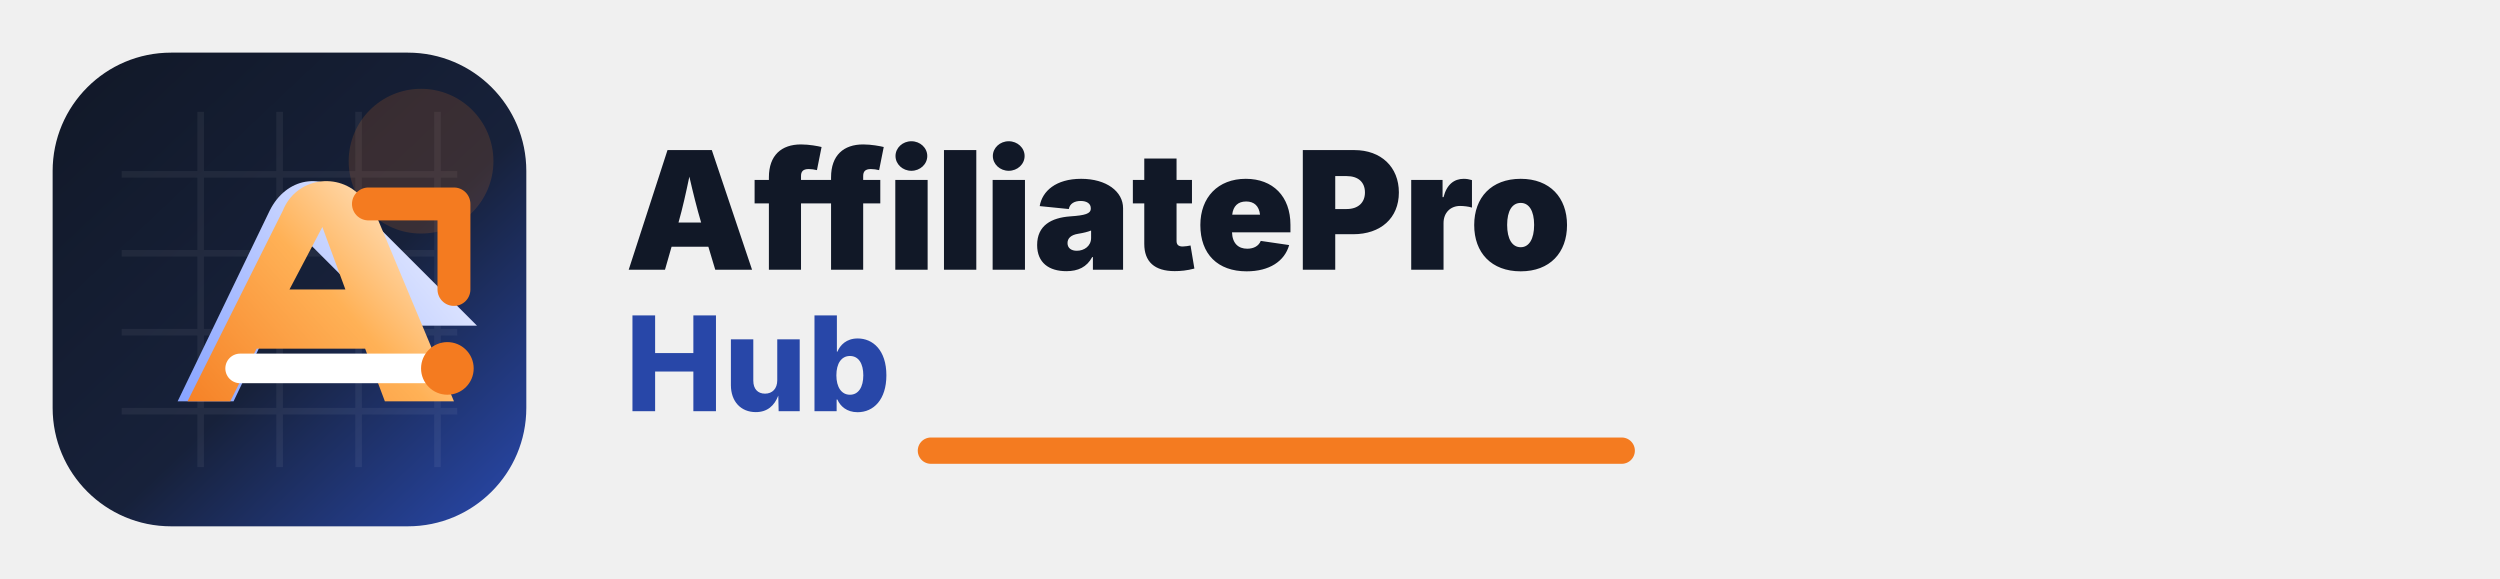
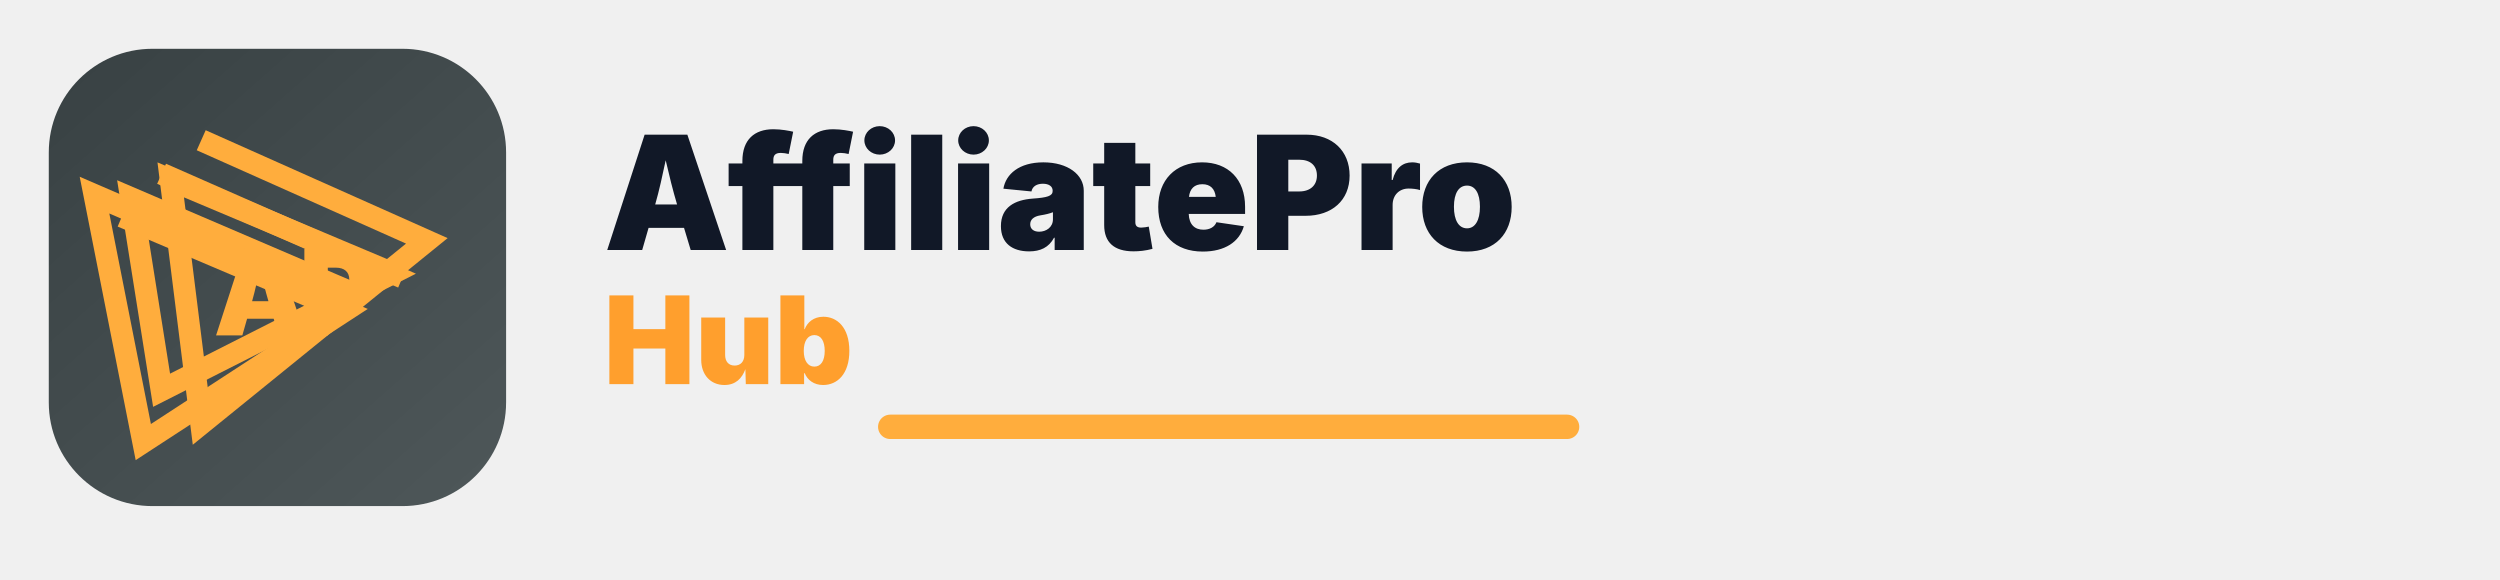
- <svg xmlns="http://www.w3.org/2000/svg" width="760" height="176" viewBox="0 0 760 176" role="img" aria-label="AffiliatePro Hub logo">
+ <svg xmlns="http://www.w3.org/2000/svg" width="820" height="190" viewBox="0 0 820 190" role="img" aria-label="AffiliatePro Hub logo">
  <defs>
-     <linearGradient id="bg" x1="18" y1="14" x2="154" y2="158" gradientUnits="userSpaceOnUse">
-       <stop stop-color="#111827" />
-       <stop offset="0.58" stop-color="#17213a" />
-       <stop offset="1" stop-color="#2847a8" />
-     </linearGradient>
-     <linearGradient id="blue" x1="43" y1="122" x2="126" y2="52" gradientUnits="userSpaceOnUse">
-       <stop stop-color="#7f9dff" />
-       <stop offset="1" stop-color="#e9edff" />
-     </linearGradient>
-     <linearGradient id="accent" x1="47" y1="122" x2="132" y2="46" gradientUnits="userSpaceOnUse">
-       <stop stop-color="#f47b20" />
-       <stop offset="0.54" stop-color="#ffb156" />
-       <stop offset="1" stop-color="#fff7ed" />
+     <linearGradient id="bg" x1="18" y1="16" x2="156" y2="172" gradientUnits="userSpaceOnUse">
+       <stop stop-color="#384143" />
+       <stop offset="1" stop-color="#4e5759" />
    </linearGradient>
  </defs>
-   <g>
-     <rect x="16" y="16" width="144" height="144" rx="36" fill="url(#bg)" />
-     <path d="M37 53h102M37 77h102M37 101h102M37 125h102M61 34v108M85 34v108M109 34v108M133 34v108" stroke="#ffffff" stroke-opacity="0.055" stroke-width="2" />
-     <circle cx="128" cy="49" r="22" fill="#f47b20" opacity="0.16" />
-     <path d="M54 122 82 64c5-10 16-12 24-4l39 39h-26L94 74 71 122H54Z" fill="url(#blue)" />
-     <path d="M57 122 86 64c4-10 17-12 24-4 2 2 4 4 5 7l23 55h-21l-6-16H78l-8 16H57Zm31-34h17l-7-19-10 19Z" fill="url(#accent)" />
-     <path d="M112 62h26v26" fill="none" stroke="#f47b20" stroke-linecap="round" stroke-linejoin="round" stroke-width="10" />
-     <path d="M73 112h59" stroke="#ffffff" stroke-linecap="round" stroke-width="9" />
-     <circle cx="136" cy="112" r="8" fill="#f47b20" />
+   <rect x="16" y="16" width="150" height="150" rx="34" fill="url(#bg)" />
+   <g fill="none" stroke="#ffad3d" stroke-linejoin="miter" stroke-width="7.2">
+     <path d="M53 57 128 90 53 128 43 65 120 98" />
+     <path d="M66 46 140 79 66 139 56 59 132 91" />
+     <path d="M40 71 113 102 47 145 31 64 105 96" />
  </g>
-   <g fill="#111827">
-     <text x="190" y="82" font-family="Inter, Arial, sans-serif" font-size="50" font-weight="900" letter-spacing="0">AffiliatePro</text>
-     <text x="190" y="125" font-family="Inter, Arial, sans-serif" font-size="40" font-weight="800" letter-spacing="0" fill="#2847a8">Hub</text>
-   </g>
-   <path d="M283 137h210" stroke="#f47b20" stroke-linecap="round" stroke-width="8" />
+   <text x="70" y="110" fill="#ffad3d" font-family="Inter, Arial, sans-serif" font-size="39" font-weight="900" letter-spacing="-3">AP</text>
+   <text x="198" y="82" fill="#111827" font-family="Inter, Arial, sans-serif" font-size="52" font-weight="900" letter-spacing="0">AffiliatePro</text>
+   <text x="198" y="126" fill="#ff9f2d" font-family="Inter, Arial, sans-serif" font-size="40" font-weight="900" letter-spacing="0">Hub</text>
+   <path d="M292 140h222" stroke="#ffad3d" stroke-linecap="round" stroke-width="8" />
</svg>
